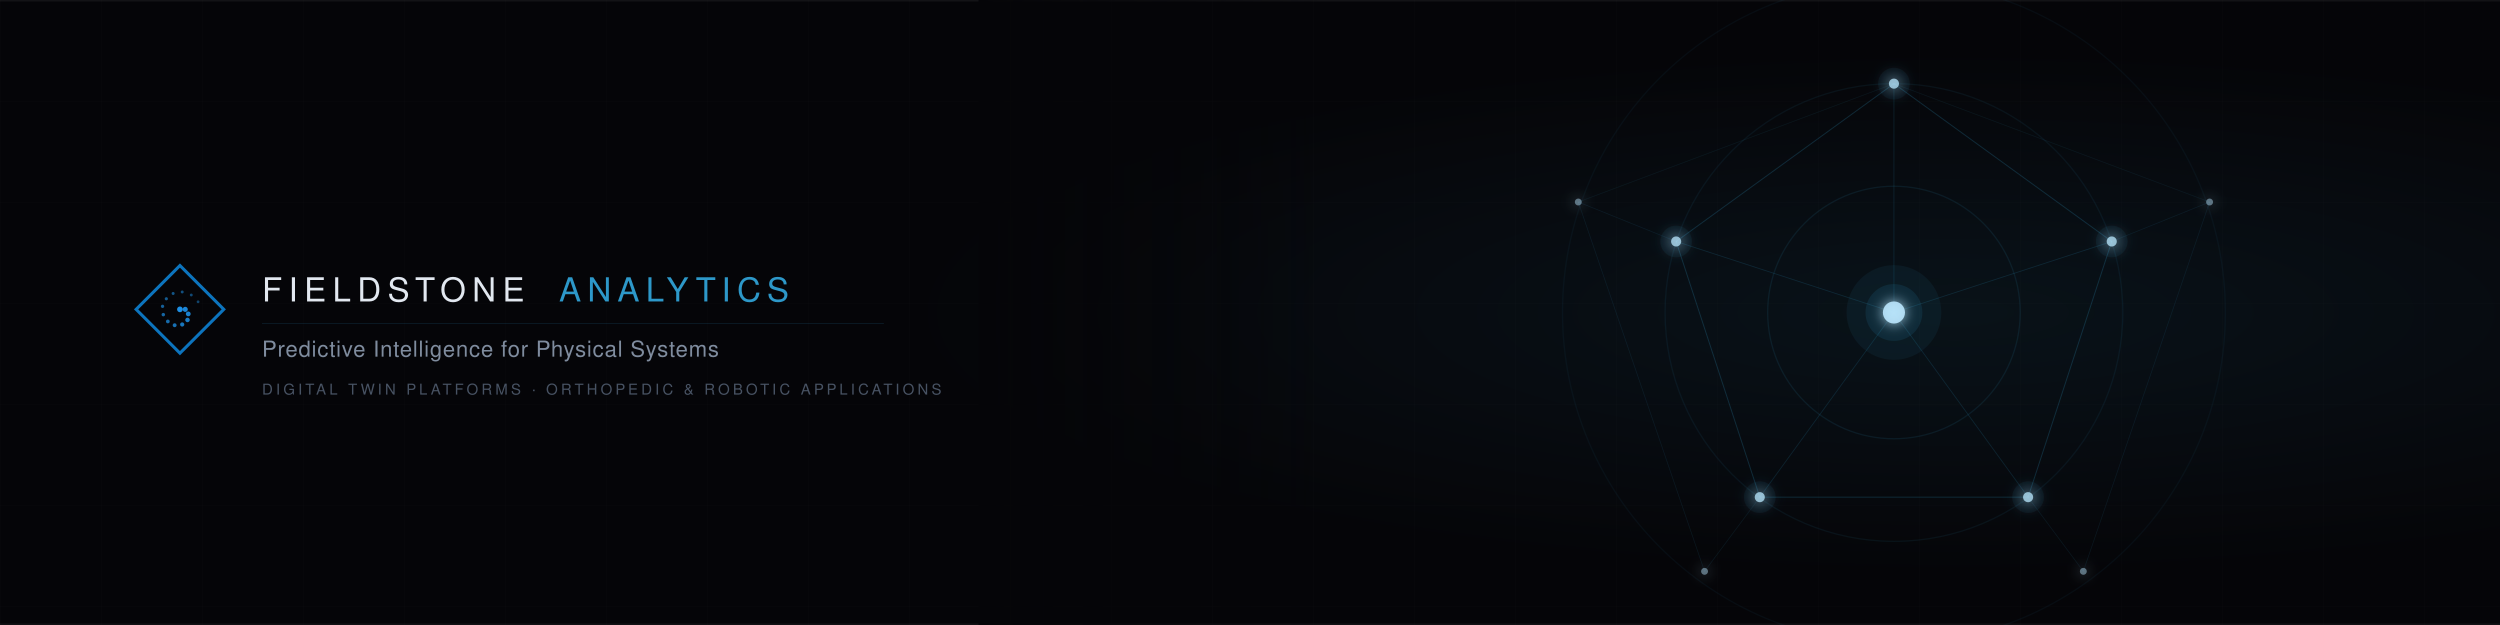
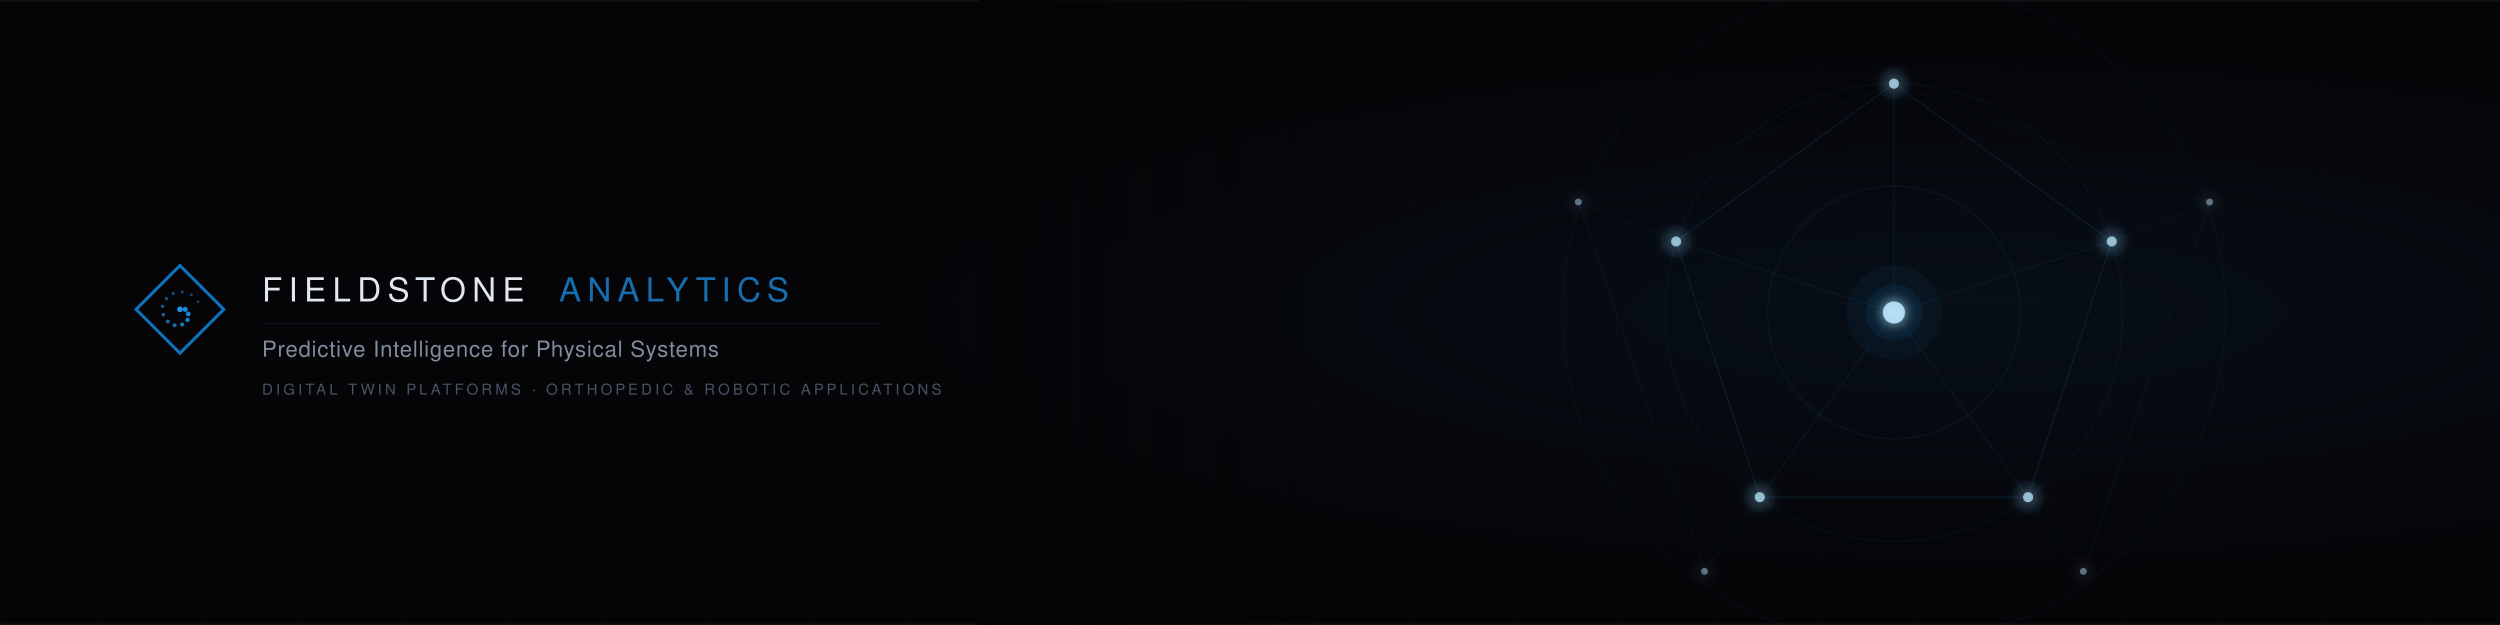
<svg xmlns="http://www.w3.org/2000/svg" viewBox="0 0 1584 396" width="1584" height="396">
  <defs>
    <pattern id="grid" width="64" height="64" patternUnits="userSpaceOnUse">
      <line x1="64" y1="0" x2="0" y2="0" stroke="rgba(255,255,255,0.022)" stroke-width="0.5" />
      <line x1="0" y1="0" x2="0" y2="64" stroke="rgba(255,255,255,0.022)" stroke-width="0.5" />
    </pattern>
    <radialGradient id="glowRight" cx="78%" cy="50%" r="42%">
-       <stop offset="0%" stop-color="rgba(56,189,248,0.07)" />
-       <stop offset="100%" stop-color="rgba(56,189,248,0)" />
+       <stop offset="0%" stop-color="rgba(28,135,215,0.07)" />
+       <stop offset="100%" stop-color="rgba(28,135,215,0)" />
    </radialGradient>
    <linearGradient id="meshFade" x1="0%" y1="0%" x2="100%" y2="0%">
      <stop offset="0%" stop-color="#050508" stop-opacity="1" />
      <stop offset="100%" stop-color="#050508" stop-opacity="0" />
    </linearGradient>
    <filter id="glow" x="-80%" y="-80%" width="260%" height="260%">
      <feGaussianBlur stdDeviation="4" result="blur" />
      <feMerge>
        <feMergeNode in="blur" />
        <feMergeNode in="SourceGraphic" />
      </feMerge>
    </filter>
    <clipPath id="rightArea">
      <rect x="620" y="0" width="964" height="396" />
    </clipPath>
  </defs>
  <rect width="1584" height="396" fill="#050508" />
  <rect width="1584" height="396" fill="url(#grid)" />
  <rect width="1584" height="396" fill="url(#glowRight)" />
  <line x1="0" y1="0.5" x2="1584" y2="0.5" stroke="rgba(255,255,255,0.05)" stroke-width="1" />
  <line x1="0" y1="395.5" x2="1584" y2="395.5" stroke="rgba(255,255,255,0.05)" stroke-width="1" />
  <g clip-path="url(#rightArea)">
-     <circle cx="1200" cy="198" r="210" fill="none" stroke="rgba(56,189,248,0.045)" stroke-width="0.8" />
-     <circle cx="1200" cy="198" r="145" fill="none" stroke="rgba(56,189,248,0.065)" stroke-width="0.8" />
-     <circle cx="1200" cy="198" r="80" fill="none" stroke="rgba(56,189,248,0.090)" stroke-width="0.8" />
-     <line x1="1200" y1="53" x2="1338" y2="153" stroke="rgba(56,189,248,0.18)" stroke-width="0.6" />
-     <line x1="1338" y1="153" x2="1285" y2="315" stroke="rgba(56,189,248,0.18)" stroke-width="0.6" />
-     <line x1="1285" y1="315" x2="1115" y2="315" stroke="rgba(56,189,248,0.18)" stroke-width="0.6" />
-     <line x1="1115" y1="315" x2="1062" y2="153" stroke="rgba(56,189,248,0.18)" stroke-width="0.6" />
-     <line x1="1062" y1="153" x2="1200" y2="53" stroke="rgba(56,189,248,0.18)" stroke-width="0.6" />
-     <line x1="1200" y1="198" x2="1200" y2="53" stroke="rgba(56,189,248,0.14)" stroke-width="0.5" />
-     <line x1="1200" y1="198" x2="1338" y2="153" stroke="rgba(56,189,248,0.14)" stroke-width="0.5" />
-     <line x1="1200" y1="198" x2="1285" y2="315" stroke="rgba(56,189,248,0.14)" stroke-width="0.5" />
-     <line x1="1200" y1="198" x2="1115" y2="315" stroke="rgba(56,189,248,0.14)" stroke-width="0.5" />
-     <line x1="1200" y1="198" x2="1062" y2="153" stroke="rgba(56,189,248,0.14)" stroke-width="0.5" />
-     <line x1="1338" y1="153" x2="1400" y2="128" stroke="rgba(56,189,248,0.10)" stroke-width="0.4" />
-     <line x1="1400" y1="128" x2="1320" y2="362" stroke="rgba(56,189,248,0.10)" stroke-width="0.4" />
-     <line x1="1285" y1="315" x2="1320" y2="362" stroke="rgba(56,189,248,0.10)" stroke-width="0.4" />
-     <line x1="1115" y1="315" x2="1080" y2="362" stroke="rgba(56,189,248,0.10)" stroke-width="0.4" />
-     <line x1="1062" y1="153" x2="1000" y2="128" stroke="rgba(56,189,248,0.10)" stroke-width="0.4" />
-     <line x1="1000" y1="128" x2="1080" y2="362" stroke="rgba(56,189,248,0.10)" stroke-width="0.4" />
-     <line x1="1200" y1="53" x2="1400" y2="128" stroke="rgba(56,189,248,0.08)" stroke-width="0.4" />
-     <line x1="1200" y1="53" x2="1000" y2="128" stroke="rgba(56,189,248,0.08)" stroke-width="0.4" />
+     <circle cx="1200" cy="198" r="210" fill="none" stroke="rgba(28,135,215,0.045)" stroke-width="0.8" />
+     <circle cx="1200" cy="198" r="145" fill="none" stroke="rgba(28,135,215,0.065)" stroke-width="0.8" />
+     <circle cx="1200" cy="198" r="80" fill="none" stroke="rgba(28,135,215,0.090)" stroke-width="0.8" />
+     <line x1="1200" y1="53" x2="1338" y2="153" stroke="rgba(28,135,215,0.18)" stroke-width="0.6" />
+     <line x1="1338" y1="153" x2="1285" y2="315" stroke="rgba(28,135,215,0.18)" stroke-width="0.6" />
+     <line x1="1285" y1="315" x2="1115" y2="315" stroke="rgba(28,135,215,0.18)" stroke-width="0.6" />
+     <line x1="1115" y1="315" x2="1062" y2="153" stroke="rgba(28,135,215,0.18)" stroke-width="0.6" />
+     <line x1="1062" y1="153" x2="1200" y2="53" stroke="rgba(28,135,215,0.18)" stroke-width="0.6" />
+     <line x1="1200" y1="198" x2="1200" y2="53" stroke="rgba(28,135,215,0.14)" stroke-width="0.5" />
+     <line x1="1200" y1="198" x2="1338" y2="153" stroke="rgba(28,135,215,0.14)" stroke-width="0.5" />
+     <line x1="1200" y1="198" x2="1285" y2="315" stroke="rgba(28,135,215,0.14)" stroke-width="0.5" />
+     <line x1="1200" y1="198" x2="1115" y2="315" stroke="rgba(28,135,215,0.14)" stroke-width="0.5" />
+     <line x1="1200" y1="198" x2="1062" y2="153" stroke="rgba(28,135,215,0.14)" stroke-width="0.5" />
+     <line x1="1338" y1="153" x2="1400" y2="128" stroke="rgba(28,135,215,0.10)" stroke-width="0.4" />
+     <line x1="1400" y1="128" x2="1320" y2="362" stroke="rgba(28,135,215,0.10)" stroke-width="0.4" />
+     <line x1="1285" y1="315" x2="1320" y2="362" stroke="rgba(28,135,215,0.10)" stroke-width="0.4" />
+     <line x1="1115" y1="315" x2="1080" y2="362" stroke="rgba(28,135,215,0.10)" stroke-width="0.4" />
+     <line x1="1062" y1="153" x2="1000" y2="128" stroke="rgba(28,135,215,0.10)" stroke-width="0.4" />
+     <line x1="1000" y1="128" x2="1080" y2="362" stroke="rgba(28,135,215,0.10)" stroke-width="0.4" />
+     <line x1="1200" y1="53" x2="1400" y2="128" stroke="rgba(28,135,215,0.08)" stroke-width="0.4" />
+     <line x1="1200" y1="53" x2="1000" y2="128" stroke="rgba(28,135,215,0.08)" stroke-width="0.4" />
    <g filter="url(#glow)">
-       <circle cx="1200" cy="53" r="10" fill="rgba(56,189,248,0.06)" />
+       <circle cx="1200" cy="53" r="10" fill="rgba(28,135,215,0.06)" />
      <circle cx="1200" cy="53" r="3.2" fill="rgba(186,230,253,0.75)" />
-       <circle cx="1338" cy="153" r="10" fill="rgba(56,189,248,0.06)" />
+       <circle cx="1338" cy="153" r="10" fill="rgba(28,135,215,0.06)" />
      <circle cx="1338" cy="153" r="3.2" fill="rgba(186,230,253,0.75)" />
-       <circle cx="1285" cy="315" r="10" fill="rgba(56,189,248,0.06)" />
+       <circle cx="1285" cy="315" r="10" fill="rgba(28,135,215,0.06)" />
      <circle cx="1285" cy="315" r="3.2" fill="rgba(186,230,253,0.75)" />
-       <circle cx="1115" cy="315" r="10" fill="rgba(56,189,248,0.06)" />
+       <circle cx="1115" cy="315" r="10" fill="rgba(28,135,215,0.06)" />
      <circle cx="1115" cy="315" r="3.2" fill="rgba(186,230,253,0.75)" />
-       <circle cx="1062" cy="153" r="10" fill="rgba(56,189,248,0.06)" />
+       <circle cx="1062" cy="153" r="10" fill="rgba(28,135,215,0.06)" />
      <circle cx="1062" cy="153" r="3.2" fill="rgba(186,230,253,0.75)" />
      <circle cx="1400" cy="128" r="2.2" fill="rgba(186,230,253,0.45)" />
      <circle cx="1320" cy="362" r="2.2" fill="rgba(186,230,253,0.45)" />
      <circle cx="1080" cy="362" r="2.2" fill="rgba(186,230,253,0.45)" />
      <circle cx="1000" cy="128" r="2.2" fill="rgba(186,230,253,0.45)" />
    </g>
-     <circle cx="1200" cy="198" r="30" fill="rgba(56,189,248,0.06)" />
-     <circle cx="1200" cy="198" r="18" fill="rgba(56,189,248,0.10)" />
+     <circle cx="1200" cy="198" r="30" fill="rgba(28,135,215,0.06)" />
+     <circle cx="1200" cy="198" r="18" fill="rgba(28,135,215,0.10)" />
    <circle cx="1200" cy="198" r="7" fill="rgba(186,230,253,0.90)" filter="url(#glow)" />
    <rect x="620" y="0" width="220" height="396" fill="url(#meshFade)" />
  </g>
  <g transform="translate(80, 162) scale(0.479)">
    <rect x="30" y="30" width="82" height="82" transform="rotate(45 71 71)" fill="none" stroke="#0D7AC7" stroke-width="4" opacity="0.95" />
    <circle cx="71" cy="71" r="3.8" fill="#1D8FE4" />
    <circle cx="78" cy="71" r="3.4" fill="rgba(29,143,228,0.94)" />
    <circle cx="82" cy="77" r="3.2" fill="rgba(29,143,228,0.90)" />
    <circle cx="81" cy="85" r="3.0" fill="rgba(29,143,228,0.86)" />
    <circle cx="74" cy="91" r="2.8" fill="rgba(29,143,228,0.82)" />
    <circle cx="64" cy="92" r="2.6" fill="rgba(29,143,228,0.78)" />
    <circle cx="55" cy="87" r="2.5" fill="rgba(29,143,228,0.74)" />
    <circle cx="49" cy="78" r="2.3" fill="rgba(29,143,228,0.70)" />
    <circle cx="48" cy="67" r="2.2" fill="rgba(29,143,228,0.66)" />
    <circle cx="53" cy="57" r="2.1" fill="rgba(29,143,228,0.62)" />
    <circle cx="62" cy="50" r="2.0" fill="rgba(29,143,228,0.58)" />
    <circle cx="74" cy="48" r="1.95" fill="rgba(29,143,228,0.54)" />
    <circle cx="86" cy="52" r="1.9" fill="rgba(29,143,228,0.50)" />
    <circle cx="95" cy="61" r="1.85" fill="rgba(29,143,228,0.46)" />
  </g>
  <text font-family="'Helvetica Neue', Helvetica, Arial, sans-serif" font-size="21" font-weight="300" letter-spacing="4" y="191">
    <tspan x="166" fill="#e2e8f0">FIELDSTONE</tspan>
-     <tspan dx="16" fill="rgba(56,189,248,0.80)">ANALYTICS</tspan>
+     <tspan dx="16" fill="rgba(28,135,215,0.80)">ANALYTICS</tspan>
  </text>
-   <line x1="166" y1="205" x2="560" y2="205" stroke="rgba(56,189,248,0.12)" stroke-width="0.6" />
+   <line x1="166" y1="205" x2="560" y2="205" stroke="rgba(28,135,215,0.12)" stroke-width="0.6" />
  <text x="166" y="226" font-family="'Helvetica Neue', Helvetica, Arial, sans-serif" font-size="14" font-weight="300" letter-spacing="0.5" fill="rgba(148,163,184,0.85)">
    Predictive Intelligence for Physical Systems
  </text>
  <text x="166" y="250" font-family="'Helvetica Neue', Helvetica, Arial, sans-serif" font-size="9.5" font-weight="300" letter-spacing="2" fill="rgba(100,116,139,0.70)">
    DIGITAL TWIN PLATFORMS  ·  ORTHOPEDIC &amp; ROBOTIC APPLICATIONS
  </text>
</svg>
